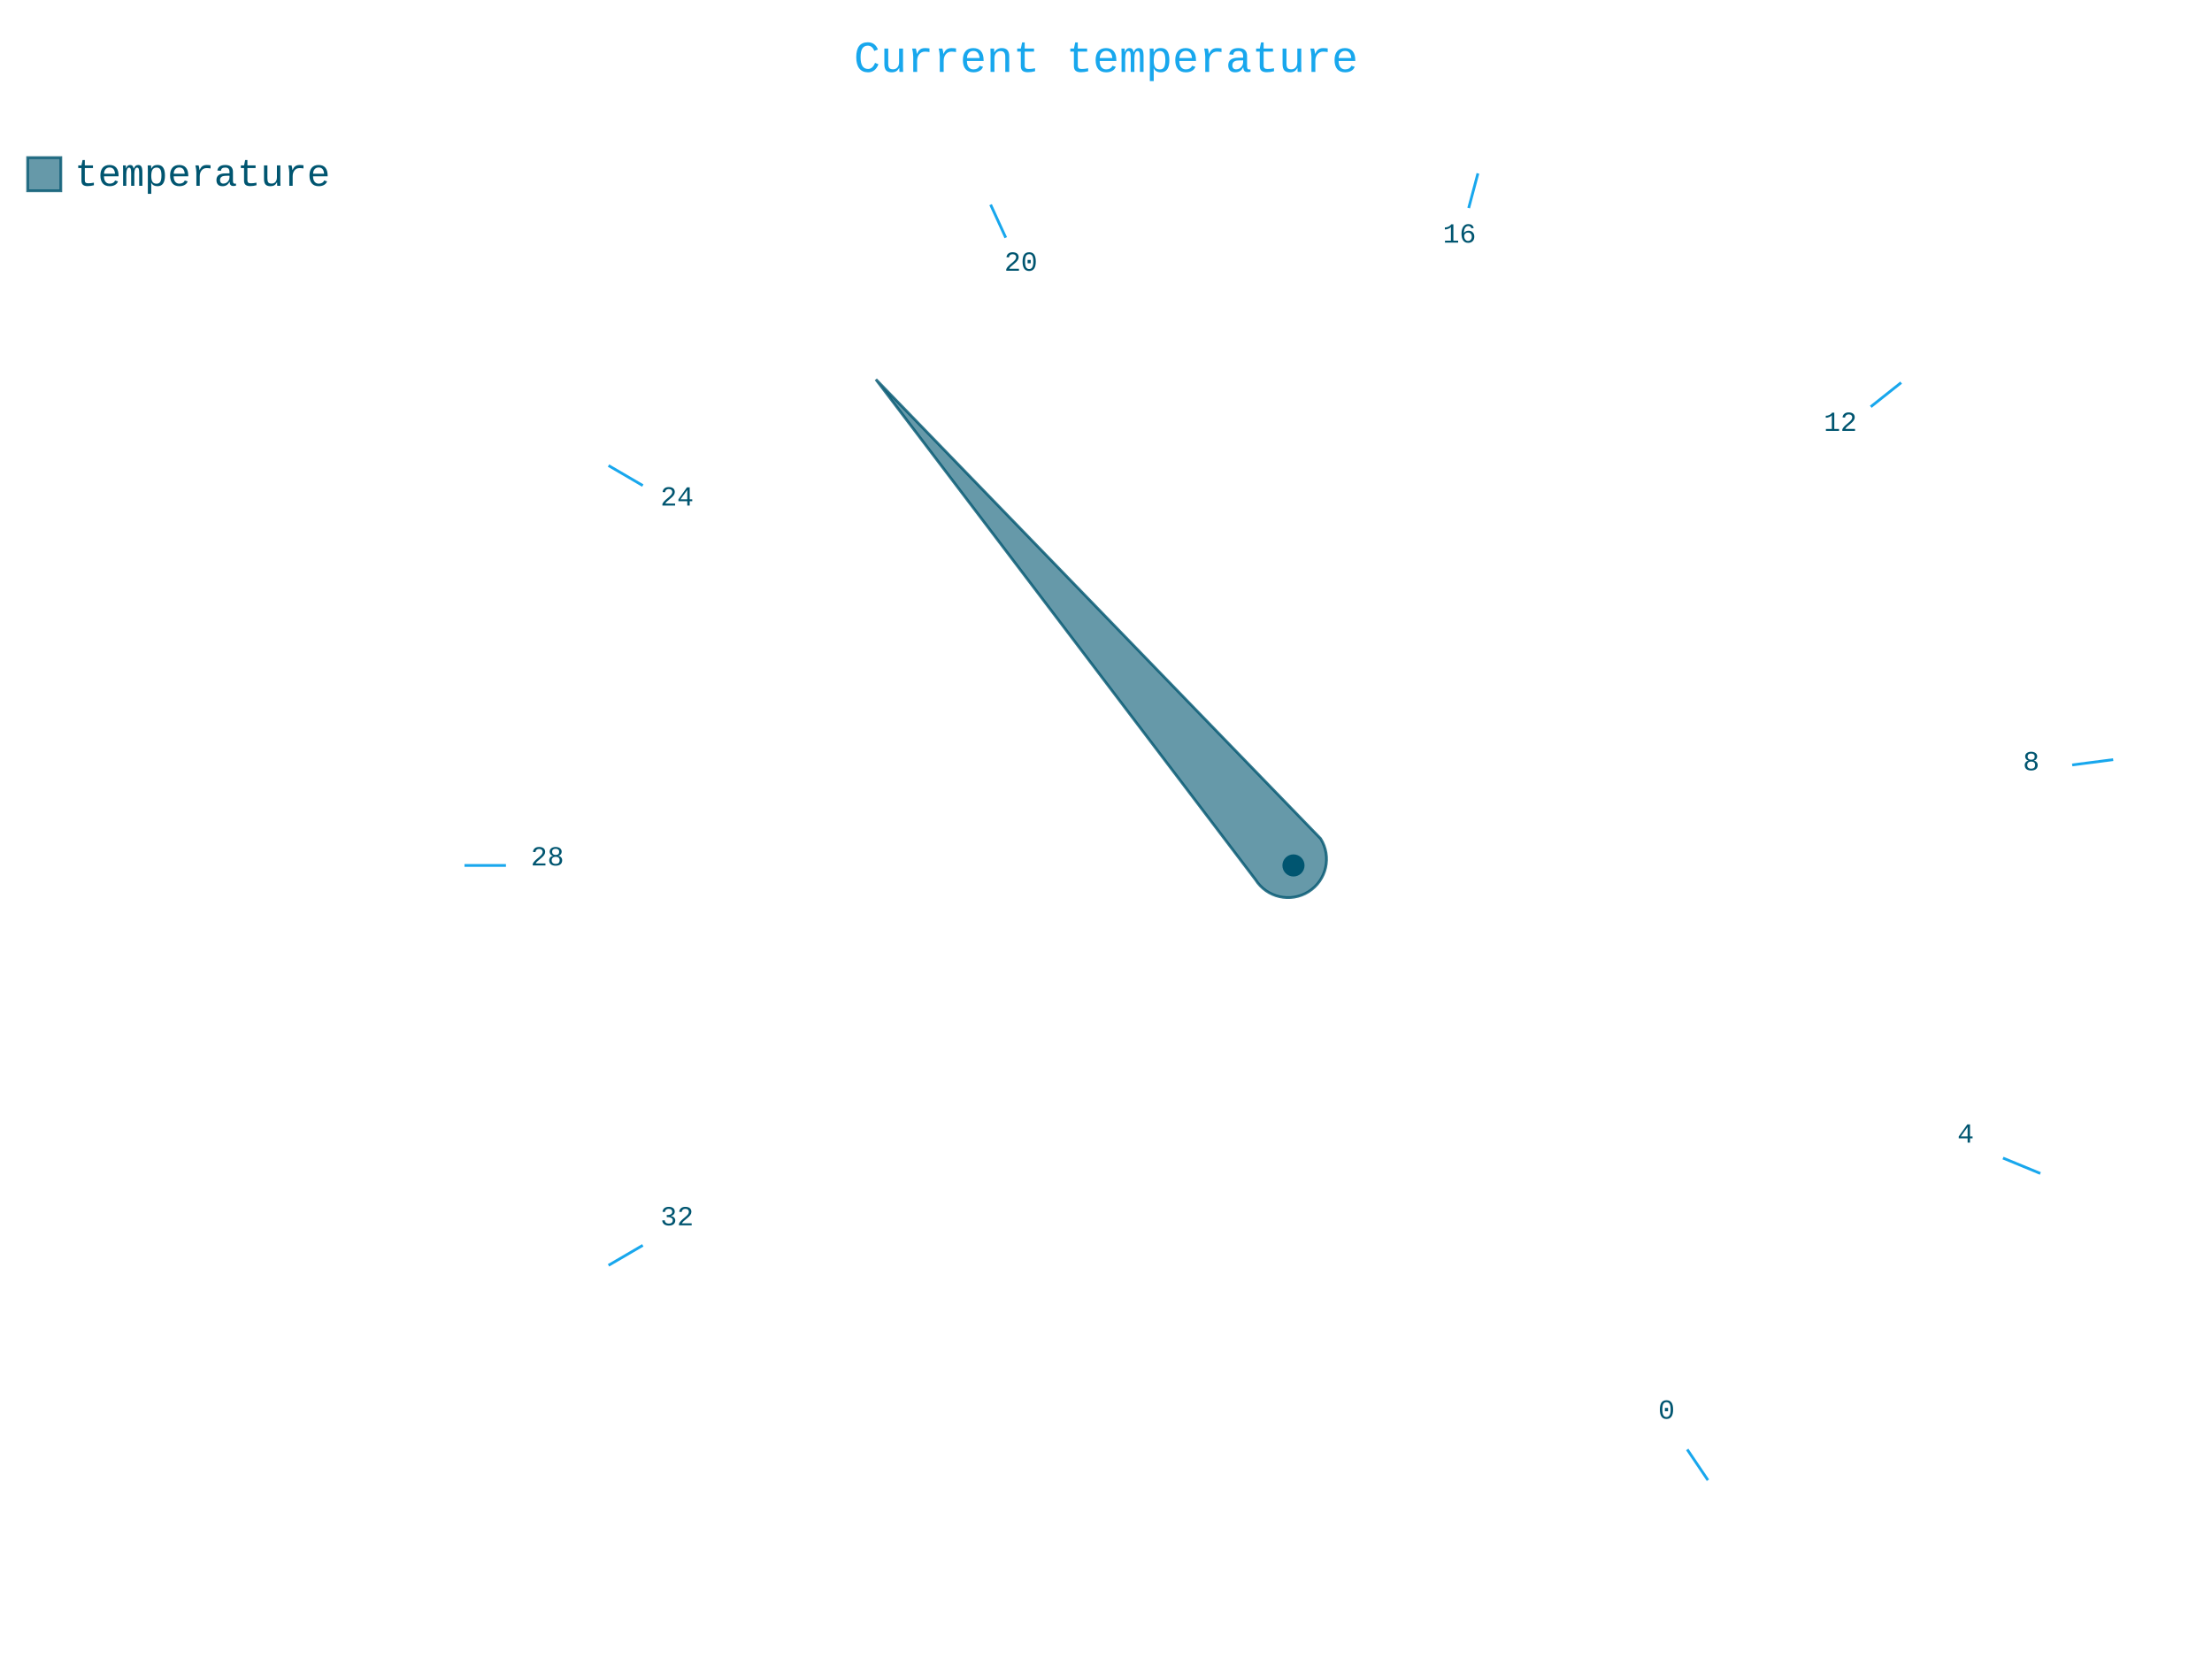
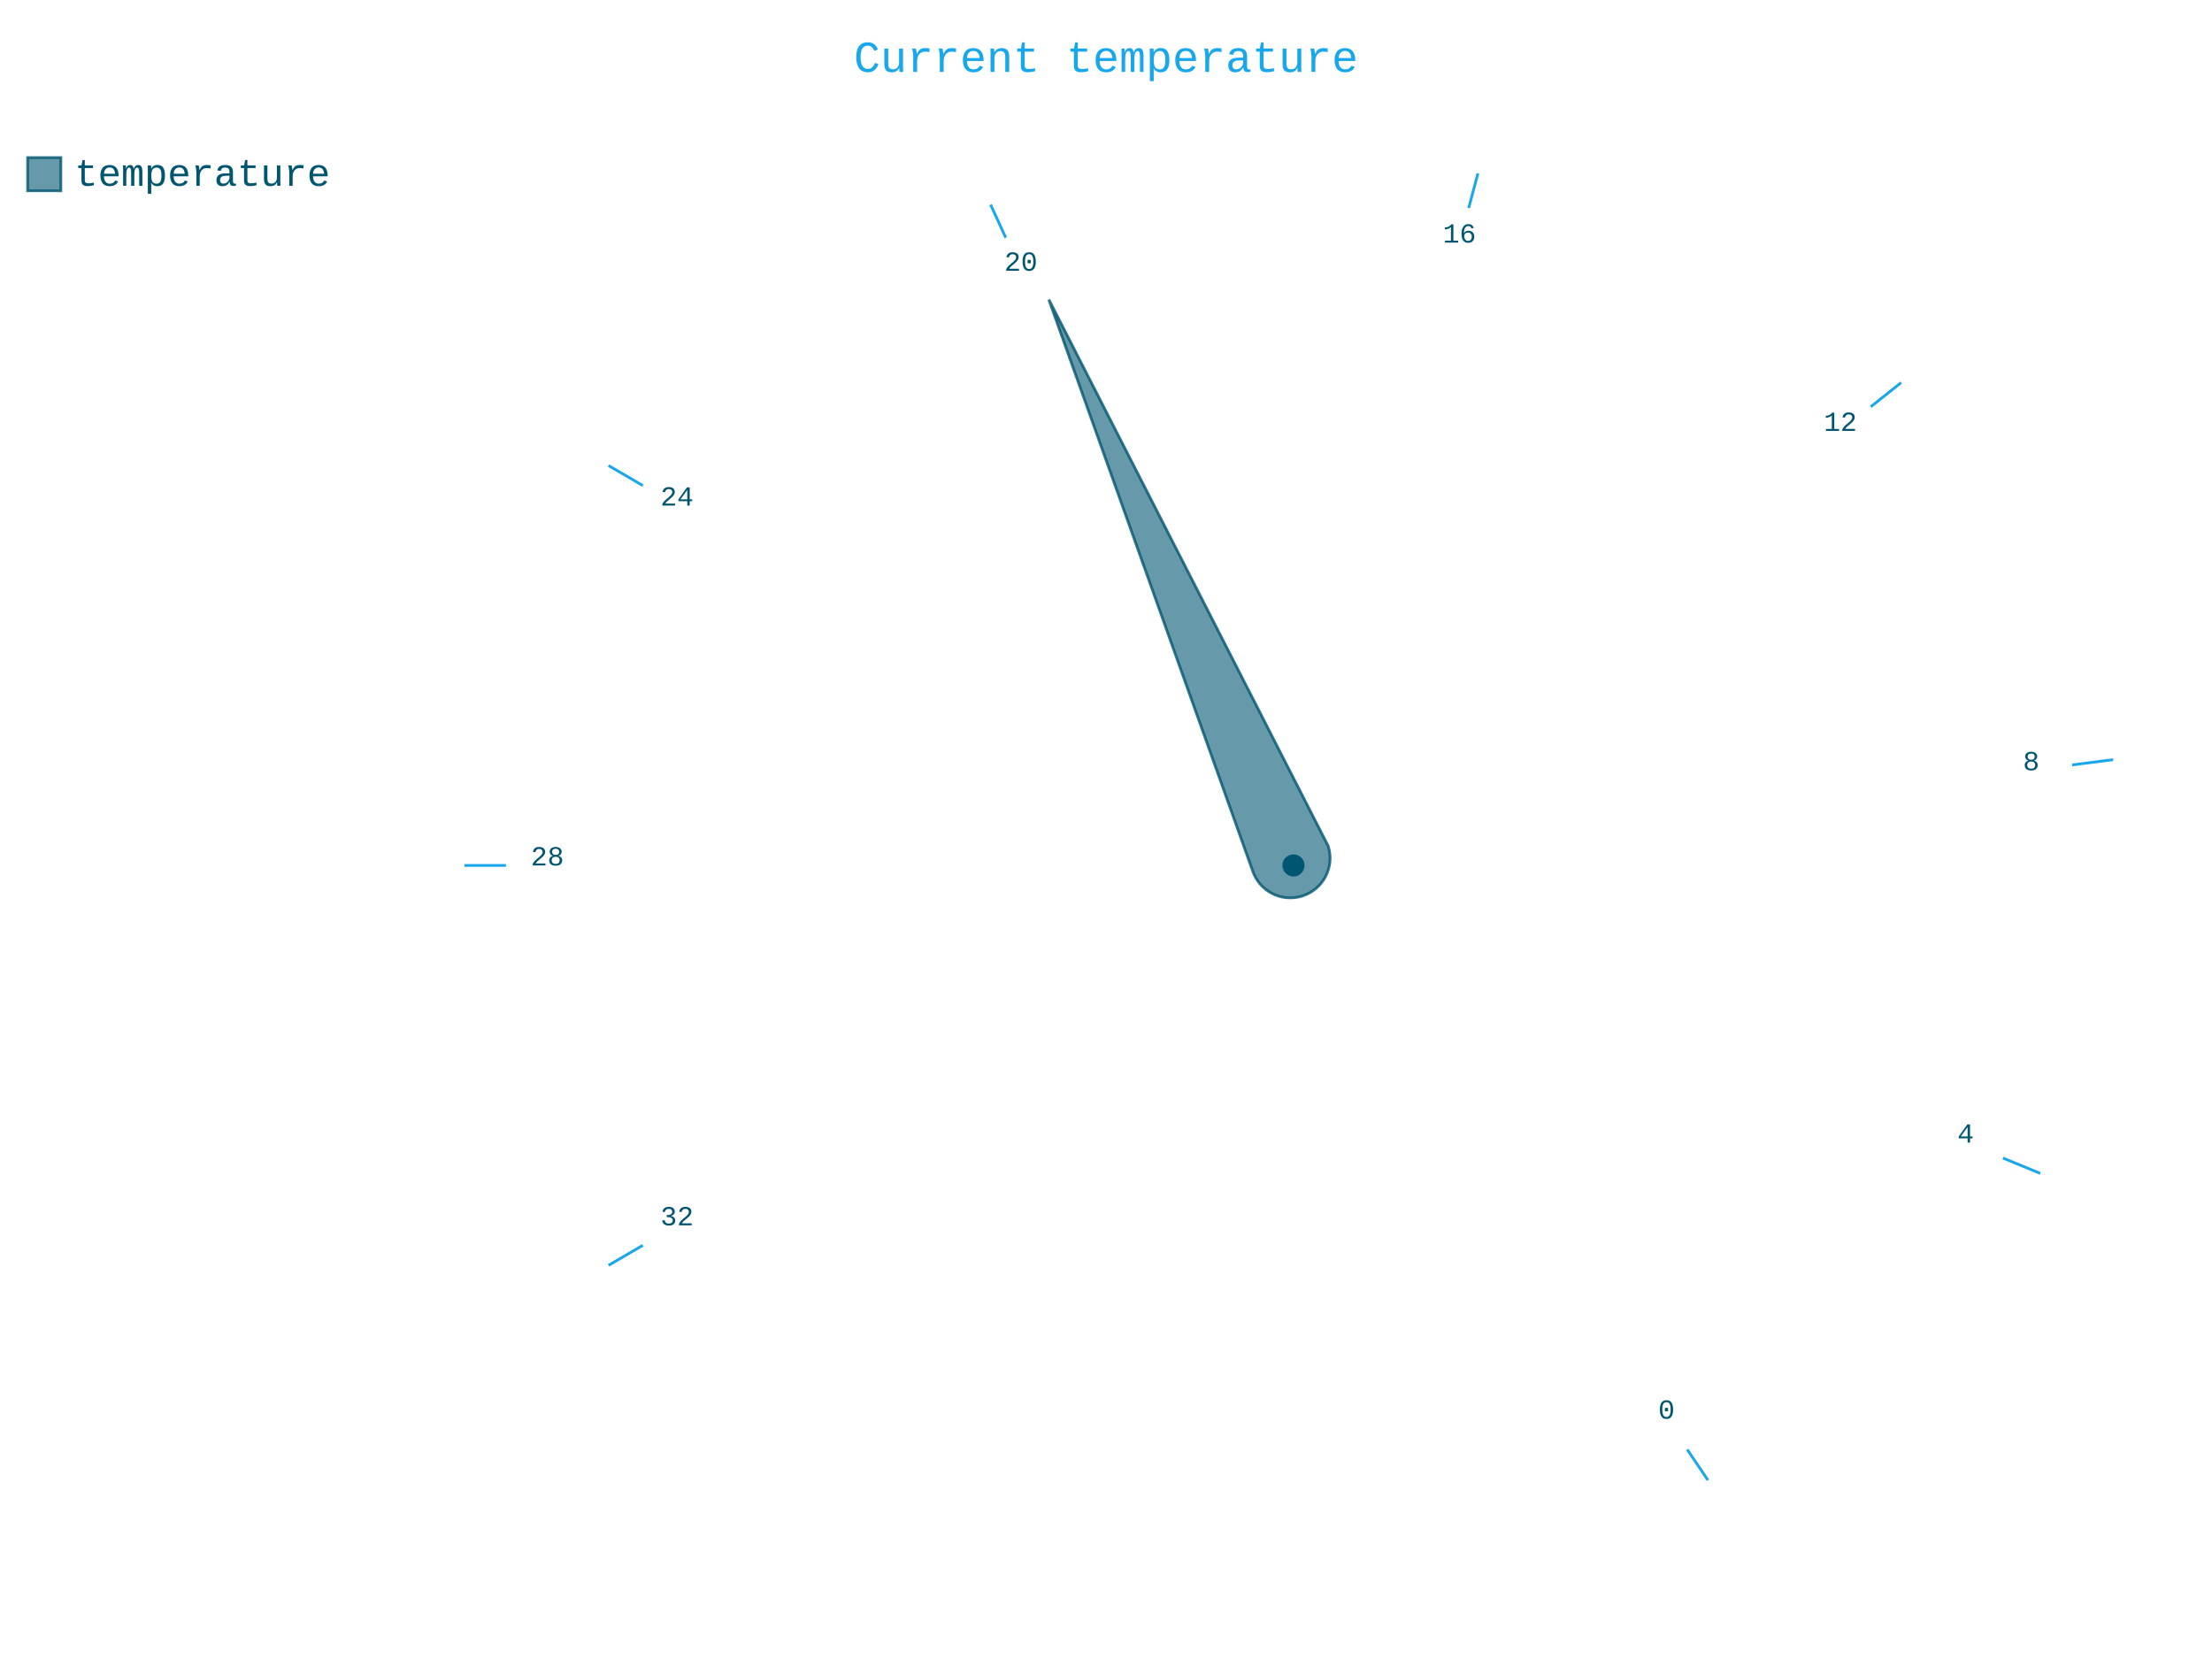
- <svg xmlns="http://www.w3.org/2000/svg" id="chart-dfff3f40-5460-4d21-ab65-dddf16745fd5" class="pygal-chart" viewBox="0 0 800 600">
+ <svg xmlns="http://www.w3.org/2000/svg" id="chart-f22793eb-8d60-46ef-aa7b-a893b63ad3f2" class="pygal-chart" viewBox="0 0 800 600">
  <defs>
-     <style type="text/css">#chart-dfff3f40-5460-4d21-ab65-dddf16745fd5{-webkit-user-select:none;-webkit-font-smoothing:antialiased;font-family:Consolas,"Liberation Mono",Menlo,Courier,monospace}#chart-dfff3f40-5460-4d21-ab65-dddf16745fd5 .title{font-family:Consolas,"Liberation Mono",Menlo,Courier,monospace;font-size:16px}#chart-dfff3f40-5460-4d21-ab65-dddf16745fd5 .legends .legend text{font-family:Consolas,"Liberation Mono",Menlo,Courier,monospace;font-size:14px}#chart-dfff3f40-5460-4d21-ab65-dddf16745fd5 .axis text{font-family:Consolas,"Liberation Mono",Menlo,Courier,monospace;font-size:10px}#chart-dfff3f40-5460-4d21-ab65-dddf16745fd5 .axis text.major{font-family:Consolas,"Liberation Mono",Menlo,Courier,monospace;font-size:10px}#chart-dfff3f40-5460-4d21-ab65-dddf16745fd5 .text-overlay text.value{font-family:Consolas,"Liberation Mono",Menlo,Courier,monospace;font-size:16px}#chart-dfff3f40-5460-4d21-ab65-dddf16745fd5 .text-overlay text.label{font-family:Consolas,"Liberation Mono",Menlo,Courier,monospace;font-size:10px}#chart-dfff3f40-5460-4d21-ab65-dddf16745fd5 .tooltip{font-family:Consolas,"Liberation Mono",Menlo,Courier,monospace;font-size:14px}#chart-dfff3f40-5460-4d21-ab65-dddf16745fd5 text.no_data{font-family:Consolas,"Liberation Mono",Menlo,Courier,monospace;font-size:64px}
- #chart-dfff3f40-5460-4d21-ab65-dddf16745fd5{background-color:transparent}#chart-dfff3f40-5460-4d21-ab65-dddf16745fd5 path,#chart-dfff3f40-5460-4d21-ab65-dddf16745fd5 line,#chart-dfff3f40-5460-4d21-ab65-dddf16745fd5 rect,#chart-dfff3f40-5460-4d21-ab65-dddf16745fd5 circle{-webkit-transition:400ms ease-in;-moz-transition:400ms ease-in;transition:400ms ease-in}#chart-dfff3f40-5460-4d21-ab65-dddf16745fd5 .graph &gt; .background{fill:transparent}#chart-dfff3f40-5460-4d21-ab65-dddf16745fd5 .plot &gt; .background{fill:transparent}#chart-dfff3f40-5460-4d21-ab65-dddf16745fd5 .graph{fill:#005570}#chart-dfff3f40-5460-4d21-ab65-dddf16745fd5 text.no_data{fill:#18a7ed}#chart-dfff3f40-5460-4d21-ab65-dddf16745fd5 .title{fill:#18a7ed}#chart-dfff3f40-5460-4d21-ab65-dddf16745fd5 .legends .legend text{fill:#005570}#chart-dfff3f40-5460-4d21-ab65-dddf16745fd5 .legends .legend:hover text{fill:#18a7ed}#chart-dfff3f40-5460-4d21-ab65-dddf16745fd5 .axis .line{stroke:#18a7ed}#chart-dfff3f40-5460-4d21-ab65-dddf16745fd5 .axis .guide.line{stroke:#630C0D}#chart-dfff3f40-5460-4d21-ab65-dddf16745fd5 .axis .major.line{stroke:#005570}#chart-dfff3f40-5460-4d21-ab65-dddf16745fd5 .axis text.major{fill:#18a7ed}#chart-dfff3f40-5460-4d21-ab65-dddf16745fd5 .axis.y .guides:hover .guide.line,#chart-dfff3f40-5460-4d21-ab65-dddf16745fd5 .line-graph .axis.x .guides:hover .guide.line,#chart-dfff3f40-5460-4d21-ab65-dddf16745fd5 .stackedline-graph .axis.x .guides:hover .guide.line,#chart-dfff3f40-5460-4d21-ab65-dddf16745fd5 .xy-graph .axis.x .guides:hover .guide.line{stroke:#18a7ed}#chart-dfff3f40-5460-4d21-ab65-dddf16745fd5 .axis .guides:hover text{fill:#18a7ed}#chart-dfff3f40-5460-4d21-ab65-dddf16745fd5 .reactive{fill-opacity:.6;stroke-opacity:.8}#chart-dfff3f40-5460-4d21-ab65-dddf16745fd5 .ci{stroke:#005570}#chart-dfff3f40-5460-4d21-ab65-dddf16745fd5 .reactive.active,#chart-dfff3f40-5460-4d21-ab65-dddf16745fd5 .active .reactive{fill-opacity:.9;stroke-opacity:.9;stroke-width:4}#chart-dfff3f40-5460-4d21-ab65-dddf16745fd5 .ci .reactive.active{stroke-width:1.5}#chart-dfff3f40-5460-4d21-ab65-dddf16745fd5 .series text{fill:#18a7ed}#chart-dfff3f40-5460-4d21-ab65-dddf16745fd5 .tooltip rect{fill:transparent;stroke:#18a7ed;-webkit-transition:opacity 400ms ease-in;-moz-transition:opacity 400ms ease-in;transition:opacity 400ms ease-in}#chart-dfff3f40-5460-4d21-ab65-dddf16745fd5 .tooltip .label{fill:#005570}#chart-dfff3f40-5460-4d21-ab65-dddf16745fd5 .tooltip .label{fill:#005570}#chart-dfff3f40-5460-4d21-ab65-dddf16745fd5 .tooltip .legend{font-size:.8em;fill:#630C0D}#chart-dfff3f40-5460-4d21-ab65-dddf16745fd5 .tooltip .x_label{font-size:.6em;fill:#18a7ed}#chart-dfff3f40-5460-4d21-ab65-dddf16745fd5 .tooltip .xlink{font-size:.5em;text-decoration:underline}#chart-dfff3f40-5460-4d21-ab65-dddf16745fd5 .tooltip .value{font-size:1.5em}#chart-dfff3f40-5460-4d21-ab65-dddf16745fd5 .bound{font-size:.5em}#chart-dfff3f40-5460-4d21-ab65-dddf16745fd5 .max-value{font-size:.75em;fill:#630C0D}#chart-dfff3f40-5460-4d21-ab65-dddf16745fd5 .map-element{fill:transparent;stroke:#630C0D !important}#chart-dfff3f40-5460-4d21-ab65-dddf16745fd5 .map-element .reactive{fill-opacity:inherit;stroke-opacity:inherit}#chart-dfff3f40-5460-4d21-ab65-dddf16745fd5 .color-0,#chart-dfff3f40-5460-4d21-ab65-dddf16745fd5 .color-0 a:visited{stroke:#005570;fill:#005570}#chart-dfff3f40-5460-4d21-ab65-dddf16745fd5 .text-overlay .color-0 text{fill:black}
- #chart-dfff3f40-5460-4d21-ab65-dddf16745fd5 text.no_data{text-anchor:middle}#chart-dfff3f40-5460-4d21-ab65-dddf16745fd5 .guide.line{fill:none}#chart-dfff3f40-5460-4d21-ab65-dddf16745fd5 .centered{text-anchor:middle}#chart-dfff3f40-5460-4d21-ab65-dddf16745fd5 .title{text-anchor:middle}#chart-dfff3f40-5460-4d21-ab65-dddf16745fd5 .legends .legend text{fill-opacity:1}#chart-dfff3f40-5460-4d21-ab65-dddf16745fd5 .axis.x text{text-anchor:middle}#chart-dfff3f40-5460-4d21-ab65-dddf16745fd5 .axis.x:not(.web) text[transform]{text-anchor:start}#chart-dfff3f40-5460-4d21-ab65-dddf16745fd5 .axis.x:not(.web) text[transform].backwards{text-anchor:end}#chart-dfff3f40-5460-4d21-ab65-dddf16745fd5 .axis.y text{text-anchor:end}#chart-dfff3f40-5460-4d21-ab65-dddf16745fd5 .axis.y text[transform].backwards{text-anchor:start}#chart-dfff3f40-5460-4d21-ab65-dddf16745fd5 .axis.y2 text{text-anchor:start}#chart-dfff3f40-5460-4d21-ab65-dddf16745fd5 .axis.y2 text[transform].backwards{text-anchor:end}#chart-dfff3f40-5460-4d21-ab65-dddf16745fd5 .axis .guide.line{stroke-dasharray:4,4}#chart-dfff3f40-5460-4d21-ab65-dddf16745fd5 .axis .major.guide.line{stroke-dasharray:6,6}#chart-dfff3f40-5460-4d21-ab65-dddf16745fd5 .horizontal .axis.y .guide.line,#chart-dfff3f40-5460-4d21-ab65-dddf16745fd5 .horizontal .axis.y2 .guide.line,#chart-dfff3f40-5460-4d21-ab65-dddf16745fd5 .vertical .axis.x .guide.line{opacity:0}#chart-dfff3f40-5460-4d21-ab65-dddf16745fd5 .horizontal .axis.always_show .guide.line,#chart-dfff3f40-5460-4d21-ab65-dddf16745fd5 .vertical .axis.always_show .guide.line{opacity:1 !important}#chart-dfff3f40-5460-4d21-ab65-dddf16745fd5 .axis.y .guides:hover .guide.line,#chart-dfff3f40-5460-4d21-ab65-dddf16745fd5 .axis.y2 .guides:hover .guide.line,#chart-dfff3f40-5460-4d21-ab65-dddf16745fd5 .axis.x .guides:hover .guide.line{opacity:1}#chart-dfff3f40-5460-4d21-ab65-dddf16745fd5 .axis .guides:hover text{opacity:1}#chart-dfff3f40-5460-4d21-ab65-dddf16745fd5 .nofill{fill:none}#chart-dfff3f40-5460-4d21-ab65-dddf16745fd5 .subtle-fill{fill-opacity:.2}#chart-dfff3f40-5460-4d21-ab65-dddf16745fd5 .dot{stroke-width:1px;fill-opacity:1}#chart-dfff3f40-5460-4d21-ab65-dddf16745fd5 .dot.active{stroke-width:5px}#chart-dfff3f40-5460-4d21-ab65-dddf16745fd5 .dot.negative{fill:transparent}#chart-dfff3f40-5460-4d21-ab65-dddf16745fd5 text,#chart-dfff3f40-5460-4d21-ab65-dddf16745fd5 tspan{stroke:none !important}#chart-dfff3f40-5460-4d21-ab65-dddf16745fd5 .series text.active{opacity:1}#chart-dfff3f40-5460-4d21-ab65-dddf16745fd5 .tooltip rect{fill-opacity:.95;stroke-width:.5}#chart-dfff3f40-5460-4d21-ab65-dddf16745fd5 .tooltip text{fill-opacity:1}#chart-dfff3f40-5460-4d21-ab65-dddf16745fd5 .showable{visibility:hidden}#chart-dfff3f40-5460-4d21-ab65-dddf16745fd5 .showable.shown{visibility:visible}#chart-dfff3f40-5460-4d21-ab65-dddf16745fd5 .gauge-background{fill:rgba(229,229,229,1);stroke:none}#chart-dfff3f40-5460-4d21-ab65-dddf16745fd5 .bg-lines{stroke:transparent;stroke-width:2px}</style>
+     <style type="text/css">#chart-f22793eb-8d60-46ef-aa7b-a893b63ad3f2{-webkit-user-select:none;-webkit-font-smoothing:antialiased;font-family:Consolas,"Liberation Mono",Menlo,Courier,monospace}#chart-f22793eb-8d60-46ef-aa7b-a893b63ad3f2 .title{font-family:Consolas,"Liberation Mono",Menlo,Courier,monospace;font-size:16px}#chart-f22793eb-8d60-46ef-aa7b-a893b63ad3f2 .legends .legend text{font-family:Consolas,"Liberation Mono",Menlo,Courier,monospace;font-size:14px}#chart-f22793eb-8d60-46ef-aa7b-a893b63ad3f2 .axis text{font-family:Consolas,"Liberation Mono",Menlo,Courier,monospace;font-size:10px}#chart-f22793eb-8d60-46ef-aa7b-a893b63ad3f2 .axis text.major{font-family:Consolas,"Liberation Mono",Menlo,Courier,monospace;font-size:10px}#chart-f22793eb-8d60-46ef-aa7b-a893b63ad3f2 .text-overlay text.value{font-family:Consolas,"Liberation Mono",Menlo,Courier,monospace;font-size:16px}#chart-f22793eb-8d60-46ef-aa7b-a893b63ad3f2 .text-overlay text.label{font-family:Consolas,"Liberation Mono",Menlo,Courier,monospace;font-size:10px}#chart-f22793eb-8d60-46ef-aa7b-a893b63ad3f2 .tooltip{font-family:Consolas,"Liberation Mono",Menlo,Courier,monospace;font-size:14px}#chart-f22793eb-8d60-46ef-aa7b-a893b63ad3f2 text.no_data{font-family:Consolas,"Liberation Mono",Menlo,Courier,monospace;font-size:64px}
+ #chart-f22793eb-8d60-46ef-aa7b-a893b63ad3f2{background-color:transparent}#chart-f22793eb-8d60-46ef-aa7b-a893b63ad3f2 path,#chart-f22793eb-8d60-46ef-aa7b-a893b63ad3f2 line,#chart-f22793eb-8d60-46ef-aa7b-a893b63ad3f2 rect,#chart-f22793eb-8d60-46ef-aa7b-a893b63ad3f2 circle{-webkit-transition:400ms ease-in;-moz-transition:400ms ease-in;transition:400ms ease-in}#chart-f22793eb-8d60-46ef-aa7b-a893b63ad3f2 .graph &gt; .background{fill:transparent}#chart-f22793eb-8d60-46ef-aa7b-a893b63ad3f2 .plot &gt; .background{fill:transparent}#chart-f22793eb-8d60-46ef-aa7b-a893b63ad3f2 .graph{fill:#005570}#chart-f22793eb-8d60-46ef-aa7b-a893b63ad3f2 text.no_data{fill:#18a7ed}#chart-f22793eb-8d60-46ef-aa7b-a893b63ad3f2 .title{fill:#18a7ed}#chart-f22793eb-8d60-46ef-aa7b-a893b63ad3f2 .legends .legend text{fill:#005570}#chart-f22793eb-8d60-46ef-aa7b-a893b63ad3f2 .legends .legend:hover text{fill:#18a7ed}#chart-f22793eb-8d60-46ef-aa7b-a893b63ad3f2 .axis .line{stroke:#18a7ed}#chart-f22793eb-8d60-46ef-aa7b-a893b63ad3f2 .axis .guide.line{stroke:#630C0D}#chart-f22793eb-8d60-46ef-aa7b-a893b63ad3f2 .axis .major.line{stroke:#005570}#chart-f22793eb-8d60-46ef-aa7b-a893b63ad3f2 .axis text.major{fill:#18a7ed}#chart-f22793eb-8d60-46ef-aa7b-a893b63ad3f2 .axis.y .guides:hover .guide.line,#chart-f22793eb-8d60-46ef-aa7b-a893b63ad3f2 .line-graph .axis.x .guides:hover .guide.line,#chart-f22793eb-8d60-46ef-aa7b-a893b63ad3f2 .stackedline-graph .axis.x .guides:hover .guide.line,#chart-f22793eb-8d60-46ef-aa7b-a893b63ad3f2 .xy-graph .axis.x .guides:hover .guide.line{stroke:#18a7ed}#chart-f22793eb-8d60-46ef-aa7b-a893b63ad3f2 .axis .guides:hover text{fill:#18a7ed}#chart-f22793eb-8d60-46ef-aa7b-a893b63ad3f2 .reactive{fill-opacity:.6;stroke-opacity:.8}#chart-f22793eb-8d60-46ef-aa7b-a893b63ad3f2 .ci{stroke:#005570}#chart-f22793eb-8d60-46ef-aa7b-a893b63ad3f2 .reactive.active,#chart-f22793eb-8d60-46ef-aa7b-a893b63ad3f2 .active .reactive{fill-opacity:.9;stroke-opacity:.9;stroke-width:4}#chart-f22793eb-8d60-46ef-aa7b-a893b63ad3f2 .ci .reactive.active{stroke-width:1.5}#chart-f22793eb-8d60-46ef-aa7b-a893b63ad3f2 .series text{fill:#18a7ed}#chart-f22793eb-8d60-46ef-aa7b-a893b63ad3f2 .tooltip rect{fill:transparent;stroke:#18a7ed;-webkit-transition:opacity 400ms ease-in;-moz-transition:opacity 400ms ease-in;transition:opacity 400ms ease-in}#chart-f22793eb-8d60-46ef-aa7b-a893b63ad3f2 .tooltip .label{fill:#005570}#chart-f22793eb-8d60-46ef-aa7b-a893b63ad3f2 .tooltip .label{fill:#005570}#chart-f22793eb-8d60-46ef-aa7b-a893b63ad3f2 .tooltip .legend{font-size:.8em;fill:#630C0D}#chart-f22793eb-8d60-46ef-aa7b-a893b63ad3f2 .tooltip .x_label{font-size:.6em;fill:#18a7ed}#chart-f22793eb-8d60-46ef-aa7b-a893b63ad3f2 .tooltip .xlink{font-size:.5em;text-decoration:underline}#chart-f22793eb-8d60-46ef-aa7b-a893b63ad3f2 .tooltip .value{font-size:1.5em}#chart-f22793eb-8d60-46ef-aa7b-a893b63ad3f2 .bound{font-size:.5em}#chart-f22793eb-8d60-46ef-aa7b-a893b63ad3f2 .max-value{font-size:.75em;fill:#630C0D}#chart-f22793eb-8d60-46ef-aa7b-a893b63ad3f2 .map-element{fill:transparent;stroke:#630C0D !important}#chart-f22793eb-8d60-46ef-aa7b-a893b63ad3f2 .map-element .reactive{fill-opacity:inherit;stroke-opacity:inherit}#chart-f22793eb-8d60-46ef-aa7b-a893b63ad3f2 .color-0,#chart-f22793eb-8d60-46ef-aa7b-a893b63ad3f2 .color-0 a:visited{stroke:#005570;fill:#005570}#chart-f22793eb-8d60-46ef-aa7b-a893b63ad3f2 .text-overlay .color-0 text{fill:black}
+ #chart-f22793eb-8d60-46ef-aa7b-a893b63ad3f2 text.no_data{text-anchor:middle}#chart-f22793eb-8d60-46ef-aa7b-a893b63ad3f2 .guide.line{fill:none}#chart-f22793eb-8d60-46ef-aa7b-a893b63ad3f2 .centered{text-anchor:middle}#chart-f22793eb-8d60-46ef-aa7b-a893b63ad3f2 .title{text-anchor:middle}#chart-f22793eb-8d60-46ef-aa7b-a893b63ad3f2 .legends .legend text{fill-opacity:1}#chart-f22793eb-8d60-46ef-aa7b-a893b63ad3f2 .axis.x text{text-anchor:middle}#chart-f22793eb-8d60-46ef-aa7b-a893b63ad3f2 .axis.x:not(.web) text[transform]{text-anchor:start}#chart-f22793eb-8d60-46ef-aa7b-a893b63ad3f2 .axis.x:not(.web) text[transform].backwards{text-anchor:end}#chart-f22793eb-8d60-46ef-aa7b-a893b63ad3f2 .axis.y text{text-anchor:end}#chart-f22793eb-8d60-46ef-aa7b-a893b63ad3f2 .axis.y text[transform].backwards{text-anchor:start}#chart-f22793eb-8d60-46ef-aa7b-a893b63ad3f2 .axis.y2 text{text-anchor:start}#chart-f22793eb-8d60-46ef-aa7b-a893b63ad3f2 .axis.y2 text[transform].backwards{text-anchor:end}#chart-f22793eb-8d60-46ef-aa7b-a893b63ad3f2 .axis .guide.line{stroke-dasharray:4,4}#chart-f22793eb-8d60-46ef-aa7b-a893b63ad3f2 .axis .major.guide.line{stroke-dasharray:6,6}#chart-f22793eb-8d60-46ef-aa7b-a893b63ad3f2 .horizontal .axis.y .guide.line,#chart-f22793eb-8d60-46ef-aa7b-a893b63ad3f2 .horizontal .axis.y2 .guide.line,#chart-f22793eb-8d60-46ef-aa7b-a893b63ad3f2 .vertical .axis.x .guide.line{opacity:0}#chart-f22793eb-8d60-46ef-aa7b-a893b63ad3f2 .horizontal .axis.always_show .guide.line,#chart-f22793eb-8d60-46ef-aa7b-a893b63ad3f2 .vertical .axis.always_show .guide.line{opacity:1 !important}#chart-f22793eb-8d60-46ef-aa7b-a893b63ad3f2 .axis.y .guides:hover .guide.line,#chart-f22793eb-8d60-46ef-aa7b-a893b63ad3f2 .axis.y2 .guides:hover .guide.line,#chart-f22793eb-8d60-46ef-aa7b-a893b63ad3f2 .axis.x .guides:hover .guide.line{opacity:1}#chart-f22793eb-8d60-46ef-aa7b-a893b63ad3f2 .axis .guides:hover text{opacity:1}#chart-f22793eb-8d60-46ef-aa7b-a893b63ad3f2 .nofill{fill:none}#chart-f22793eb-8d60-46ef-aa7b-a893b63ad3f2 .subtle-fill{fill-opacity:.2}#chart-f22793eb-8d60-46ef-aa7b-a893b63ad3f2 .dot{stroke-width:1px;fill-opacity:1}#chart-f22793eb-8d60-46ef-aa7b-a893b63ad3f2 .dot.active{stroke-width:5px}#chart-f22793eb-8d60-46ef-aa7b-a893b63ad3f2 .dot.negative{fill:transparent}#chart-f22793eb-8d60-46ef-aa7b-a893b63ad3f2 text,#chart-f22793eb-8d60-46ef-aa7b-a893b63ad3f2 tspan{stroke:none !important}#chart-f22793eb-8d60-46ef-aa7b-a893b63ad3f2 .series text.active{opacity:1}#chart-f22793eb-8d60-46ef-aa7b-a893b63ad3f2 .tooltip rect{fill-opacity:.95;stroke-width:.5}#chart-f22793eb-8d60-46ef-aa7b-a893b63ad3f2 .tooltip text{fill-opacity:1}#chart-f22793eb-8d60-46ef-aa7b-a893b63ad3f2 .showable{visibility:hidden}#chart-f22793eb-8d60-46ef-aa7b-a893b63ad3f2 .showable.shown{visibility:visible}#chart-f22793eb-8d60-46ef-aa7b-a893b63ad3f2 .gauge-background{fill:rgba(229,229,229,1);stroke:none}#chart-f22793eb-8d60-46ef-aa7b-a893b63ad3f2 .bg-lines{stroke:transparent;stroke-width:2px}</style>
  </defs>
  <g class="graph gauge-graph vertical">
    <rect class="background" height="600" width="800" x="0" y="0" />
    <g class="plot" transform="translate(156, 46)">
      <rect class="background" height="534" width="623.6" x="0" y="0" />
      <g class="axis x gauge">
        <g class="guides">
          <path class="line" d="M454.209 478.219 L461.704 489.335 Z" />
          <path class="guide line major" d="M311.8 267 L454.209 478.219 Z" />
          <text x="446.713" y="467.102">0</text>
        </g>
        <g class="guides">
          <path class="line" d="M568.412 372.822 L581.917 378.391 Z" />
          <path class="guide line " d="M311.8 267 L568.412 372.822 Z" />
          <text x="554.906" y="367.252">4</text>
        </g>
        <g class="guides">
          <path class="line" d="M593.436 230.649 L608.259 228.736 Z" />
          <path class="guide line " d="M311.8 267 L593.436 230.649 Z" />
          <text x="578.613" y="232.563">8</text>
        </g>
        <g class="guides">
          <path class="line" d="M520.586 101.11 L531.575 92.379 Z" />
          <path class="guide line " d="M311.8 267 L520.586 101.11 Z" />
          <text x="509.597" y="109.841">12</text>
        </g>
        <g class="guides">
          <path class="line" d="M375.178 29.221 L378.513 16.706 Z" />
          <path class="guide line " d="M311.8 267 L375.178 29.221 Z" />
          <text x="371.842" y="41.735">16</text>
        </g>
        <g class="guides">
          <path class="line" d="M207.745 39.965 L202.268 28.016 Z" />
          <path class="guide line " d="M311.8 267 L207.745 39.965 Z" />
          <text x="213.221" y="51.914">20</text>
        </g>
        <g class="guides">
          <path class="line" d="M76.473 129.609 L64.087 122.378 Z" />
          <path class="guide line " d="M311.8 267 L76.473 129.609 Z" />
          <text x="88.859" y="136.841">24</text>
        </g>
        <g class="guides">
          <path class="line" d="M26.983 267 L11.992 267 Z" />
          <path class="guide line " d="M311.8 267 L26.983 267 Z" />
          <text x="41.973" y="267">28</text>
        </g>
        <g class="guides">
          <path class="line" d="M76.473 404.391 L64.087 411.622 Z" />
          <path class="guide line major" d="M311.8 267 L76.473 404.391 Z" />
          <text x="88.859" y="397.159">32</text>
        </g>
      </g>
      <g class="axis y gauge">
        <circle cx="311.8" cy="267.0" r="4" />
      </g>
      <g class="series serie-0 color-0">
        <g class="dots">
-           <path class="line reactive tooltip-trigger" d="M 160.78 91.226 L 321.615 257.298 A 0.05 0.05 1 0 1 298.062 272.136 Z" />
+           <path class="line reactive tooltip-trigger" d="M 223.329 62.352 L 324.362 259.996 A 0.05 0.05 1 0 1 296.94 268.688 Z" />
        </g>
      </g>
    </g>
    <g class="titles">
      <text class="title plot_title" x="400.0" y="26">Current temperature</text>
    </g>
    <g class="plot overlay" transform="translate(156, 46)">
      <g class="series serie-0 color-0" />
    </g>
    <g class="plot text-overlay" transform="translate(156, 46)">
      <g class="series serie-0 color-0" />
    </g>
    <g class="plot tooltip-overlay" transform="translate(156, 46)">
      <g class="tooltip" style="opacity: 0" transform="translate(0 0)">
        <rect class="tooltip-box" height="0" rx="0" ry="0" width="0" />
        <g class="text" />
      </g>
    </g>
    <g class="legends" transform="translate(10, 56)">
      <g class="legend reactive activate-serie" id="activate-serie-0">
        <rect class="color-0 reactive" height="12" width="12" x="0.0" y="1.0" />
        <text x="17.0" y="11.2">temperature</text>
      </g>
    </g>
    <g class="legends" transform="translate(790, 56)" />
  </g>
</svg>
